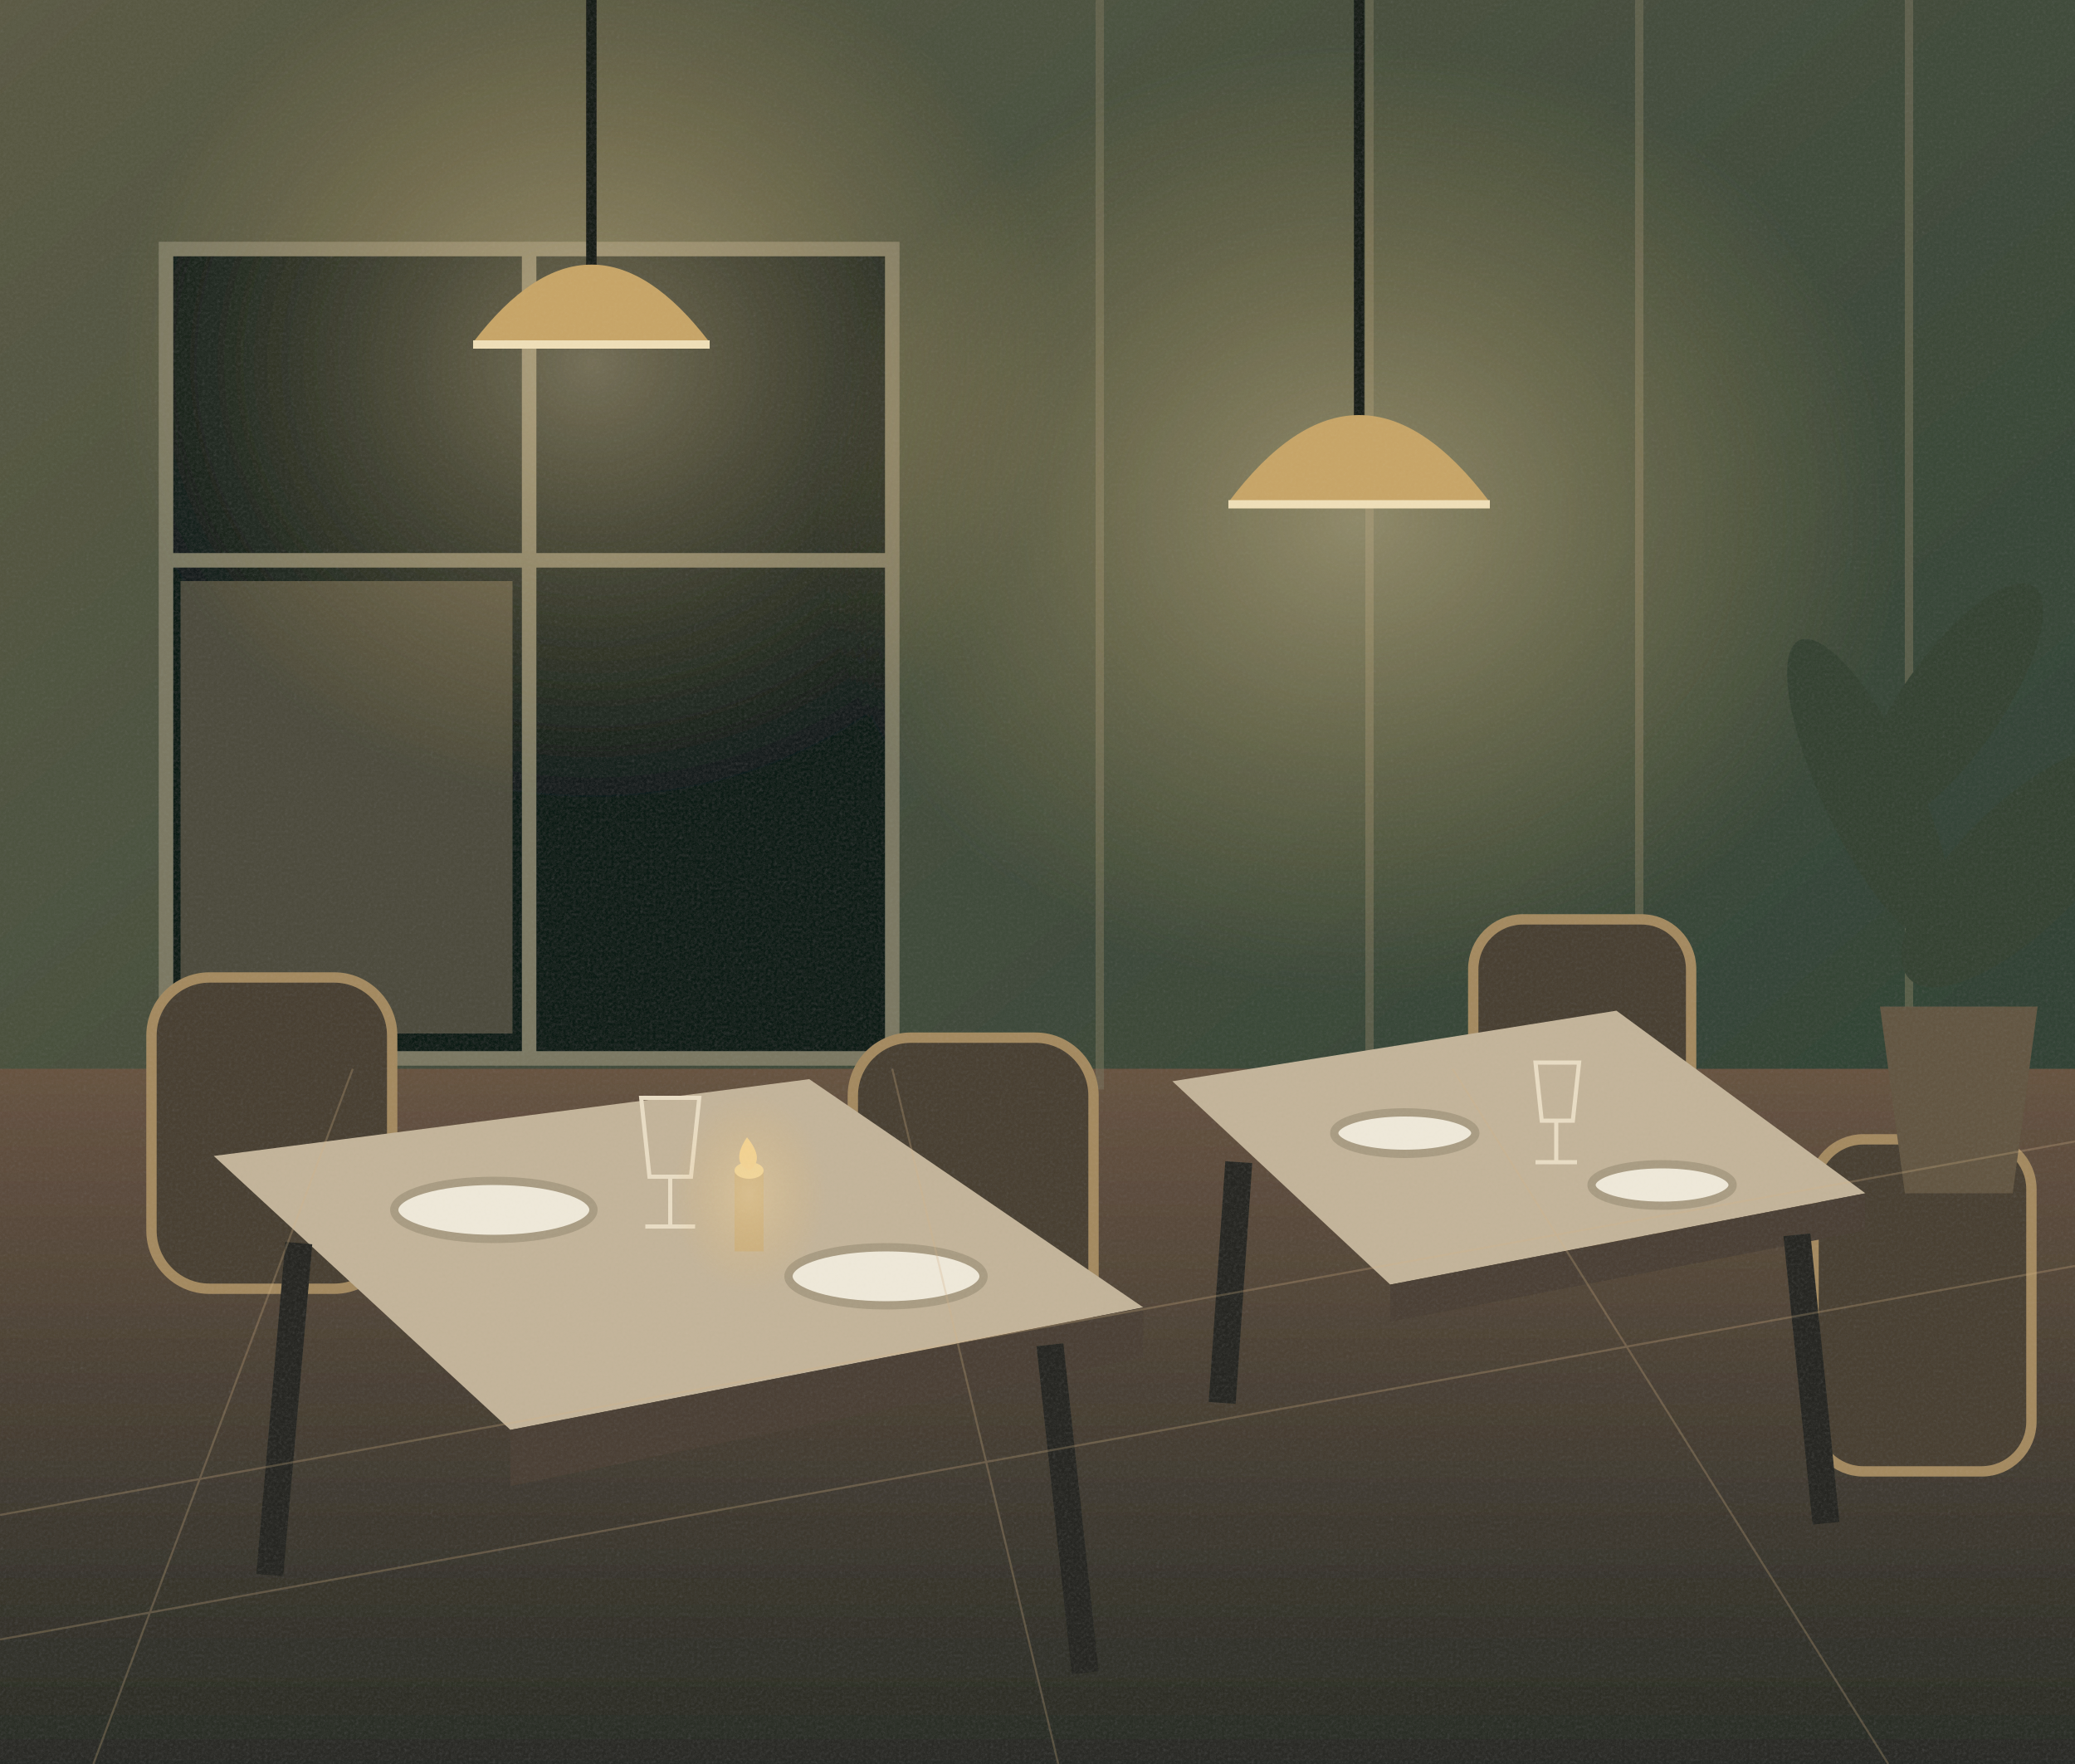
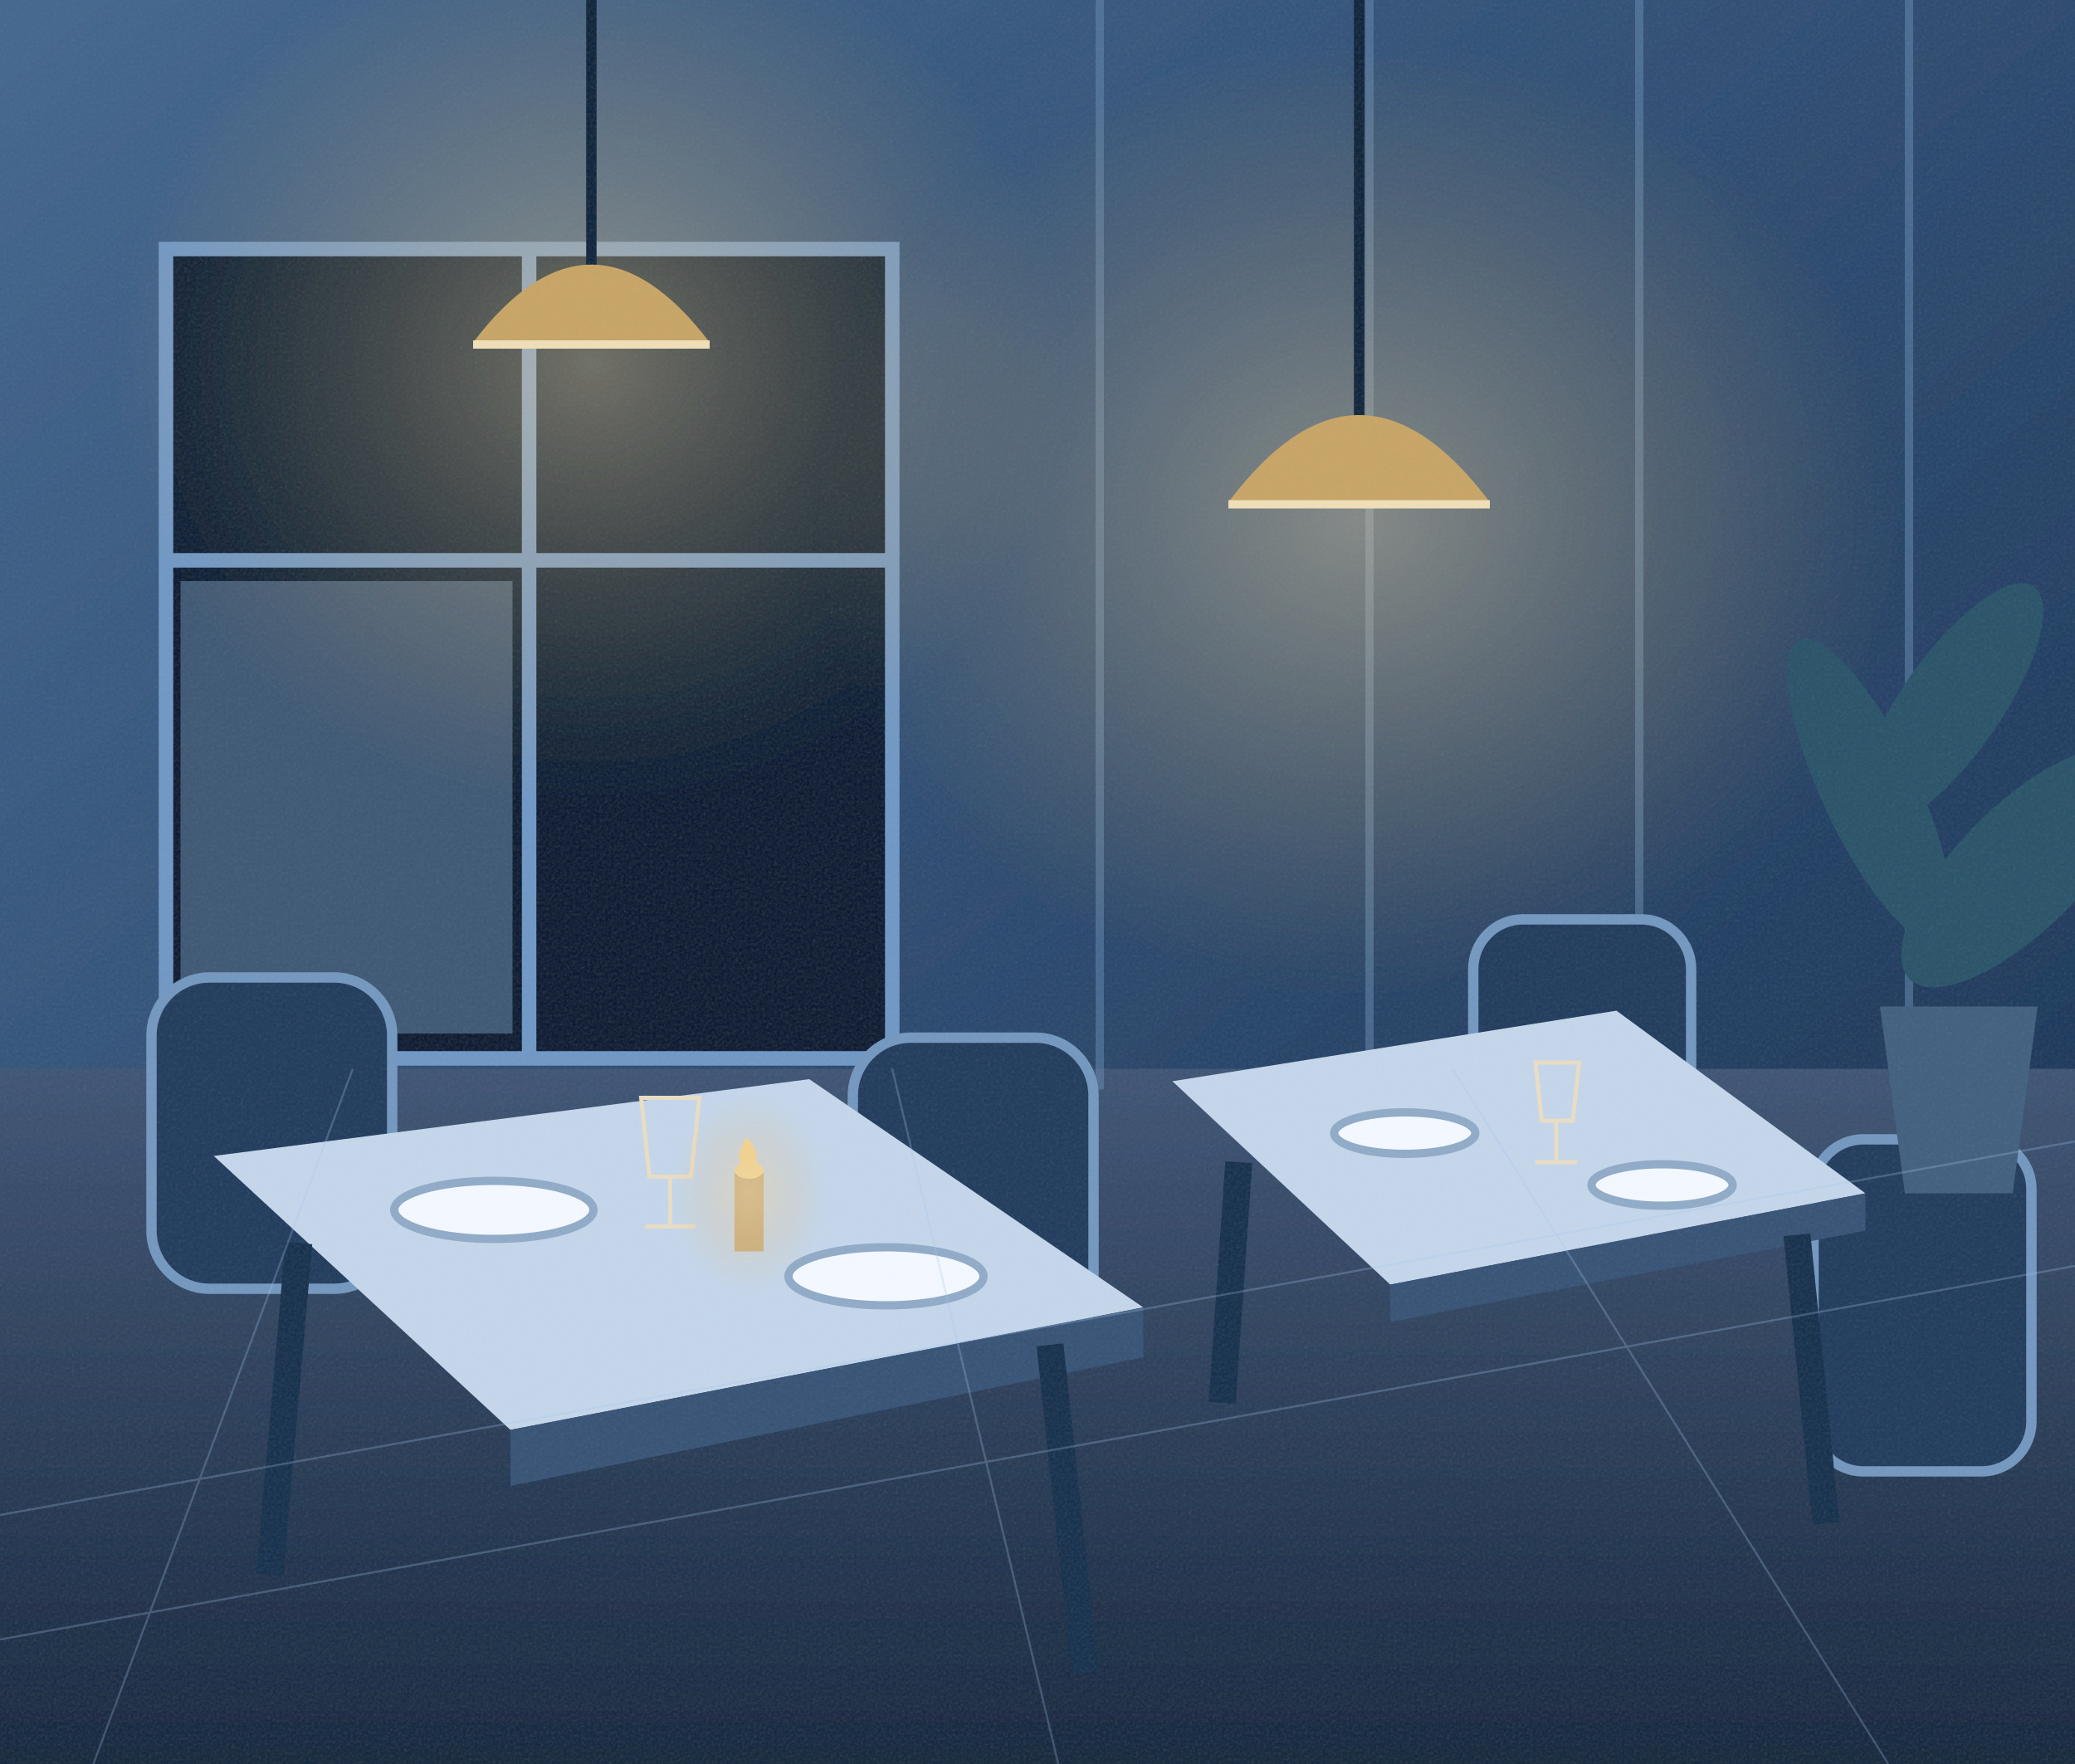
<svg xmlns="http://www.w3.org/2000/svg" width="1000" height="850" viewBox="0 0 1000 850">
  <defs>
    <linearGradient id="wall" x2="1" y2="1">
-       <stop stop-color="#5b5a44" />
-       <stop offset="1" stop-color="#253c31" />
+       <stop stop-color="#45688f" />
+       <stop offset="1" stop-color="#142f51" />
    </linearGradient>
    <linearGradient id="floor" x2="0" y2="1">
-       <stop stop-color="#675341" />
-       <stop offset="1" stop-color="#282b25" />
+       <stop stop-color="#405675" />
+       <stop offset="1" stop-color="#172940" />
    </linearGradient>
    <radialGradient id="light">
      <stop stop-color="#efd4a2" stop-opacity=".45" />
      <stop offset="1" stop-color="#e5b567" stop-opacity="0" />
    </radialGradient>
    <filter id="grain">
      <feTurbulence type="fractalNoise" baseFrequency=".7" numOctaves="3" stitchTiles="stitch" />
      <feColorMatrix type="saturate" values="0" />
      <feComponentTransfer>
        <feFuncA type="linear" slope=".055" />
      </feComponentTransfer>
      <feBlend in="SourceGraphic" mode="soft-light" />
    </filter>
  </defs>
  <g filter="url(#grain)">
    <path fill="url(#wall)" d="M0 0h1000v850H0z" />
    <path fill="url(#floor)" d="M0 515h1000v335H0z" />
-     <path fill="#101c19" d="M80 120h350v390H80z" />
-     <g stroke="#7b7964" stroke-width="7">
+     <path fill="#081e36" d="M80 120h350v390H80z" />
+     <g stroke="#7198c4" stroke-width="7">
      <path d="M80 120h350v390H80zM255 120v390M80 270h350" fill="none" />
    </g>
-     <path fill="#bfa77e" opacity=".35" d="M87 280h160v218H87z" />
-     <g stroke="#77725b" stroke-width="4" opacity=".55">
+     <path fill="#abc9ed" opacity=".35" d="M87 280h160v218H87z" />
+     <g stroke="#6586ac" stroke-width="4" opacity=".55">
      <path d="M530 0v525M660 0v525M790 0v525M920 0v525" />
    </g>
    <ellipse cx="655" cy="250" rx="260" ry="230" fill="url(#light)" />
    <ellipse cx="285" cy="175" rx="230" ry="210" fill="url(#light)" />
-     <g stroke="#181c18" stroke-width="5">
+     <g stroke="#10263e" stroke-width="5">
      <path d="M285 0v147M655 0v225" />
    </g>
    <path fill="#c7a568" d="M228 165q57-75 114 0zM592 242q63-84 126 0z" />
    <path stroke="#efdfb8" stroke-width="4" d="M228 166h114M592 243h126" />
-     <g fill="#483f31" stroke="#a48a61" stroke-width="5">
+     <g fill="#243d5e" stroke="#7598bf" stroke-width="5">
      <rect x="73" y="471" width="116" height="150" rx="28" />
      <rect x="411" y="500" width="116" height="150" rx="28" />
      <rect x="710" y="443" width="105" height="155" rx="24" />
      <rect x="874" y="549" width="105" height="160" rx="24" />
    </g>
-     <g fill="#c3b49a">
+     <g fill="#c4d6ea">
      <path d="M103 557l287-37 161 110-305 59z" />
      <path d="M565 521l214-34 120 88-229 44z" />
    </g>
-     <g fill="#4b4134">
+     <g fill="#385477">
      <path d="M246 689l305-59v24l-305 62zM670 619l229-44v18l-229 44z" />
    </g>
-     <g stroke="#262722" stroke-width="13">
+     <g stroke="#18324f" stroke-width="13">
      <path d="M144 599l-14 160M506 648l17 158M597 560l-8 116M866 595l14 139" />
    </g>
-     <g fill="#eee8d9" stroke="#a99c83" stroke-width="4">
+     <g fill="#f3f8ff" stroke="#91abc8" stroke-width="4">
      <ellipse cx="238" cy="583" rx="48" ry="14" />
      <ellipse cx="427" cy="615" rx="47" ry="14" />
      <ellipse cx="677" cy="546" rx="34" ry="10" />
      <ellipse cx="801" cy="571" rx="34" ry="10" />
    </g>
    <g fill="none" stroke="#e8dcc4" stroke-width="2">
      <path d="M309 529l4 38h20l4-38zM323 567v24m-12 0h24M740 512l3 28h15l3-28zM750 540v20m-10 0h20" />
    </g>
    <path fill="#c6ad80" d="M354 565h14v38h-14z" />
    <ellipse cx="361" cy="564" rx="7" ry="4" fill="#f2d89b" />
    <path d="M360 548q-8 12 1 16q8-5-1-16" fill="#f4d595" />
-     <g fill="#354333">
+     <g fill="#29546a">
      <ellipse cx="940" cy="340" rx="24" ry="70" transform="rotate(35 940 340)" />
      <ellipse cx="901" cy="381" rx="23" ry="80" transform="rotate(-25 901 381)" />
      <ellipse cx="974" cy="418" rx="30" ry="76" transform="rotate(45 974 418)" />
    </g>
-     <path fill="#635742" d="M906 485h76l-12 90h-52z" />
-     <g opacity=".28" stroke="#d0b085" stroke-width="1">
+     <path fill="#426280" d="M906 485h76l-12 90h-52z" />
+     <g opacity=".28" stroke="#a7c5e8" stroke-width="1">
      <path d="M0 730l1000-180M0 790l1000-180M170 515L45 850M430 515l80 335M700 515l210 335" />
    </g>
    <ellipse cx="361" cy="575" rx="37" ry="48" fill="url(#light)" />
  </g>
</svg>
